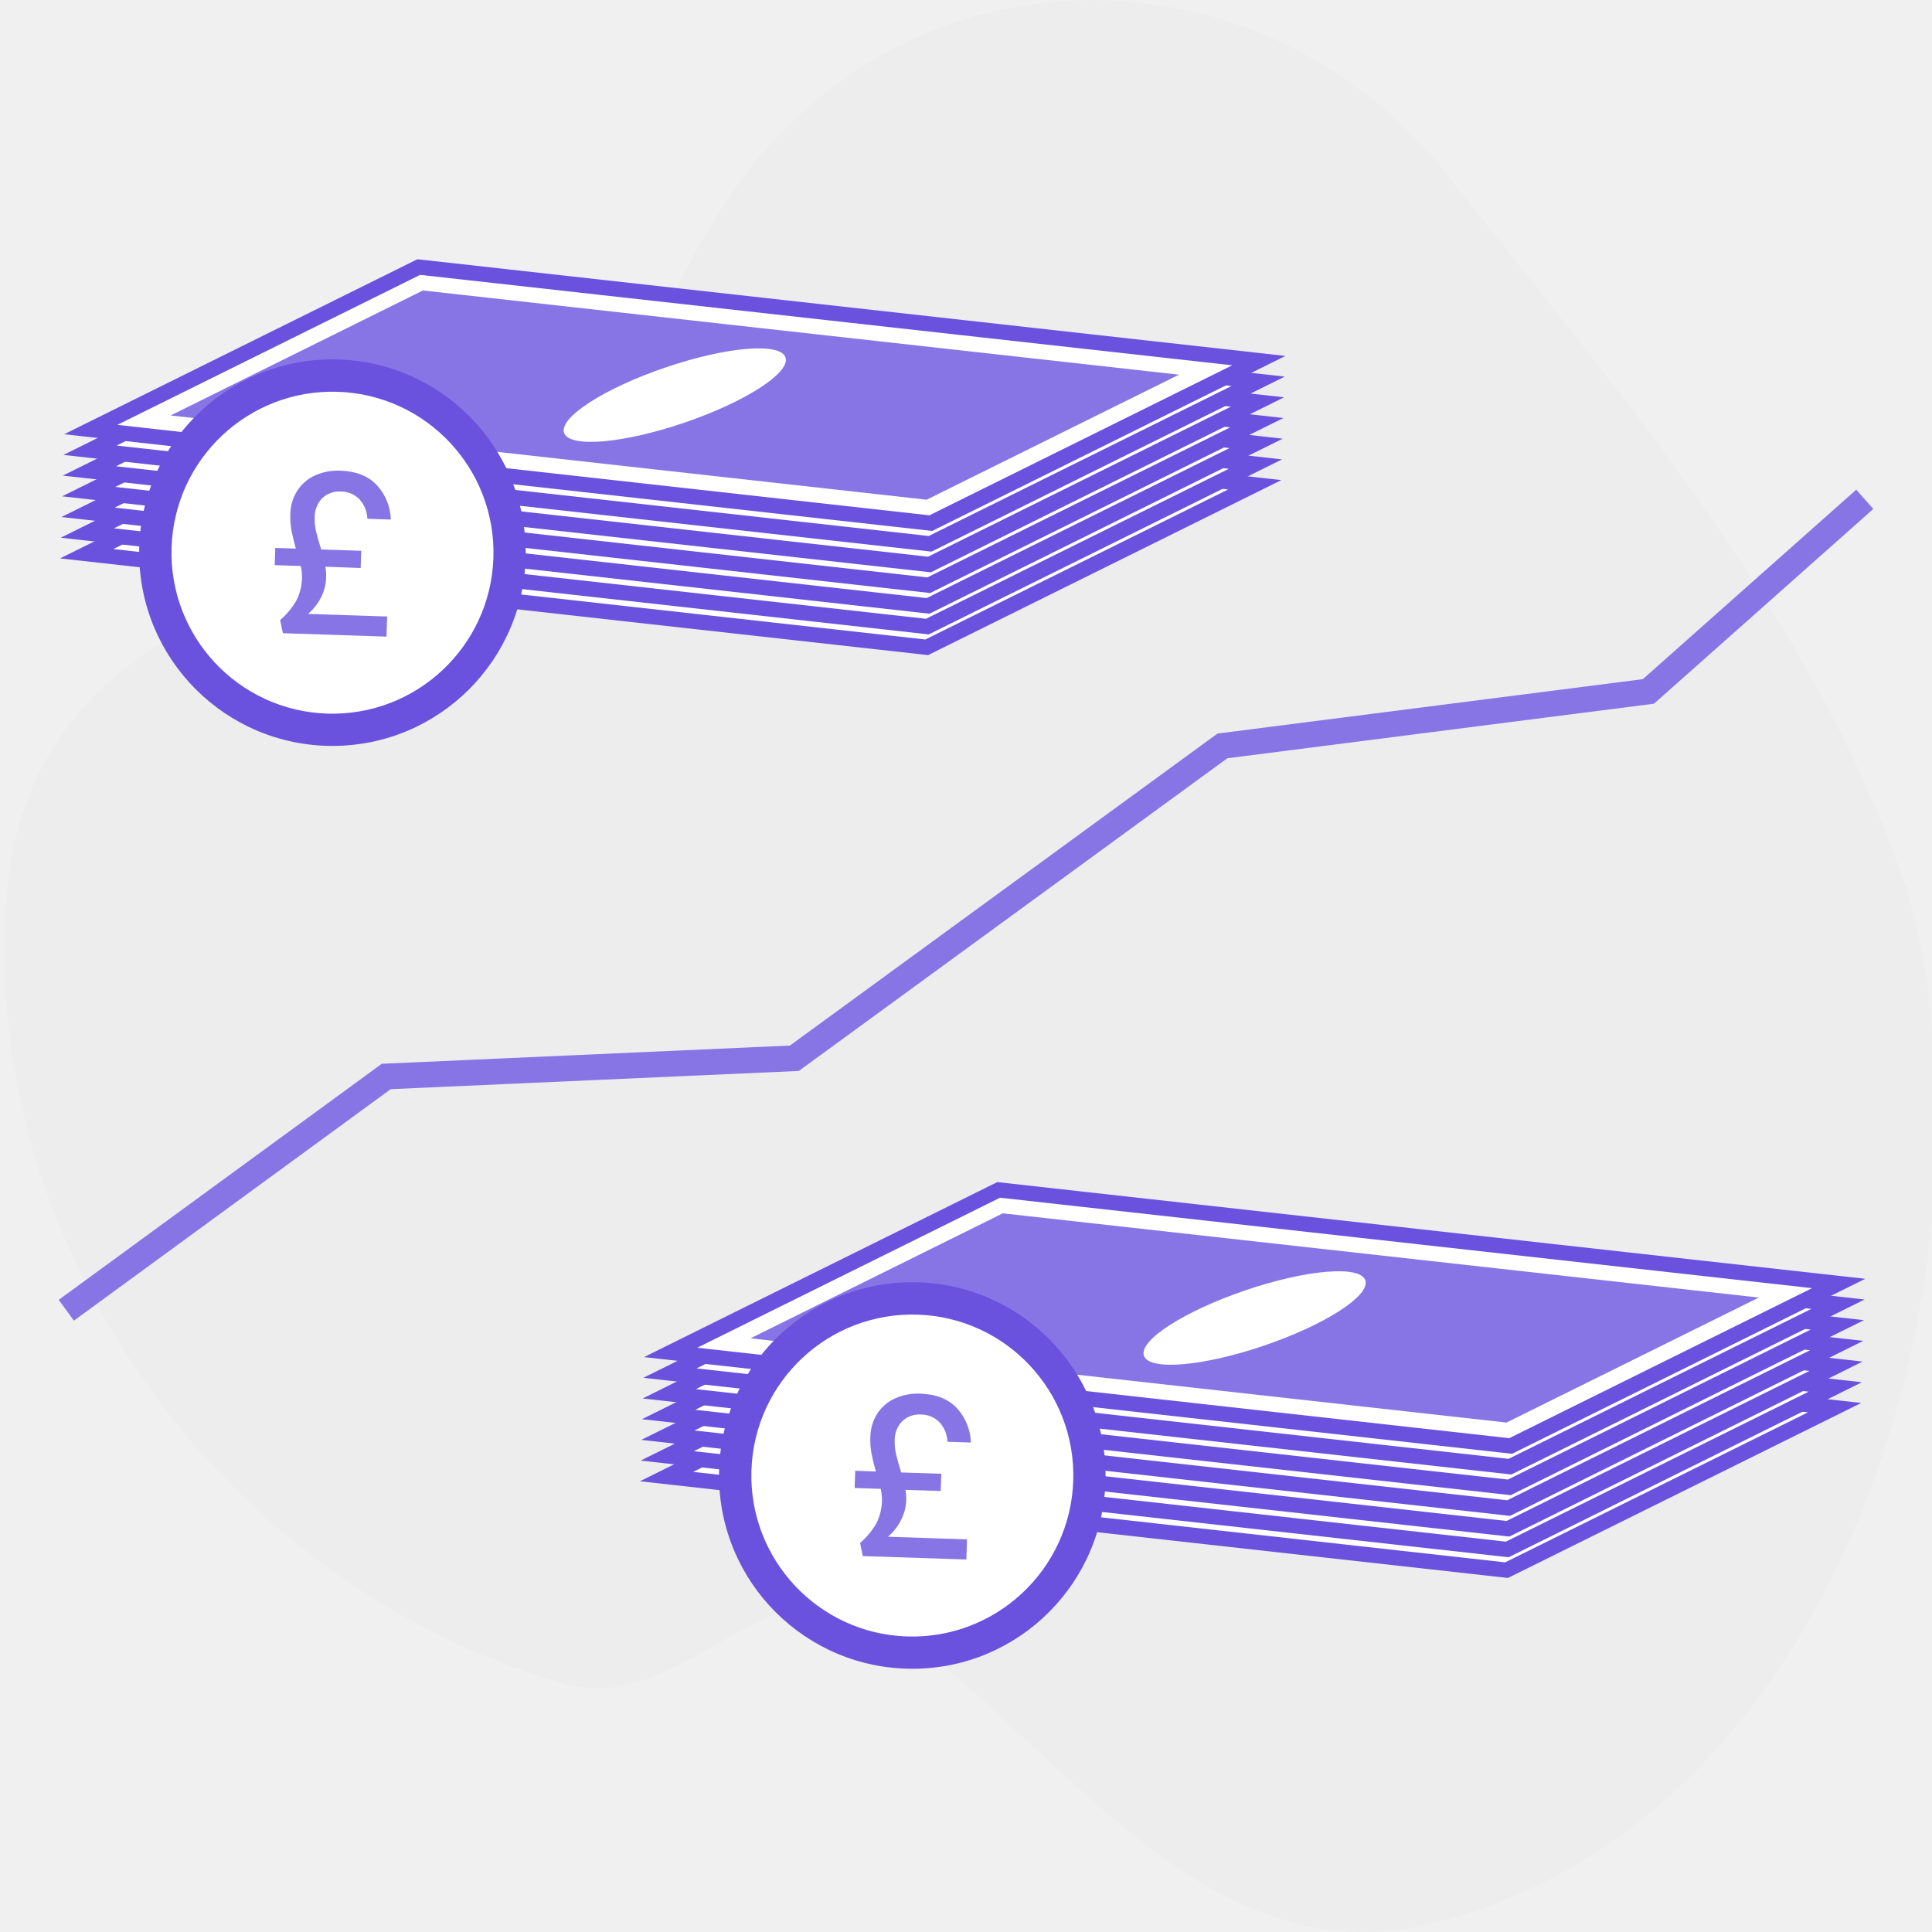
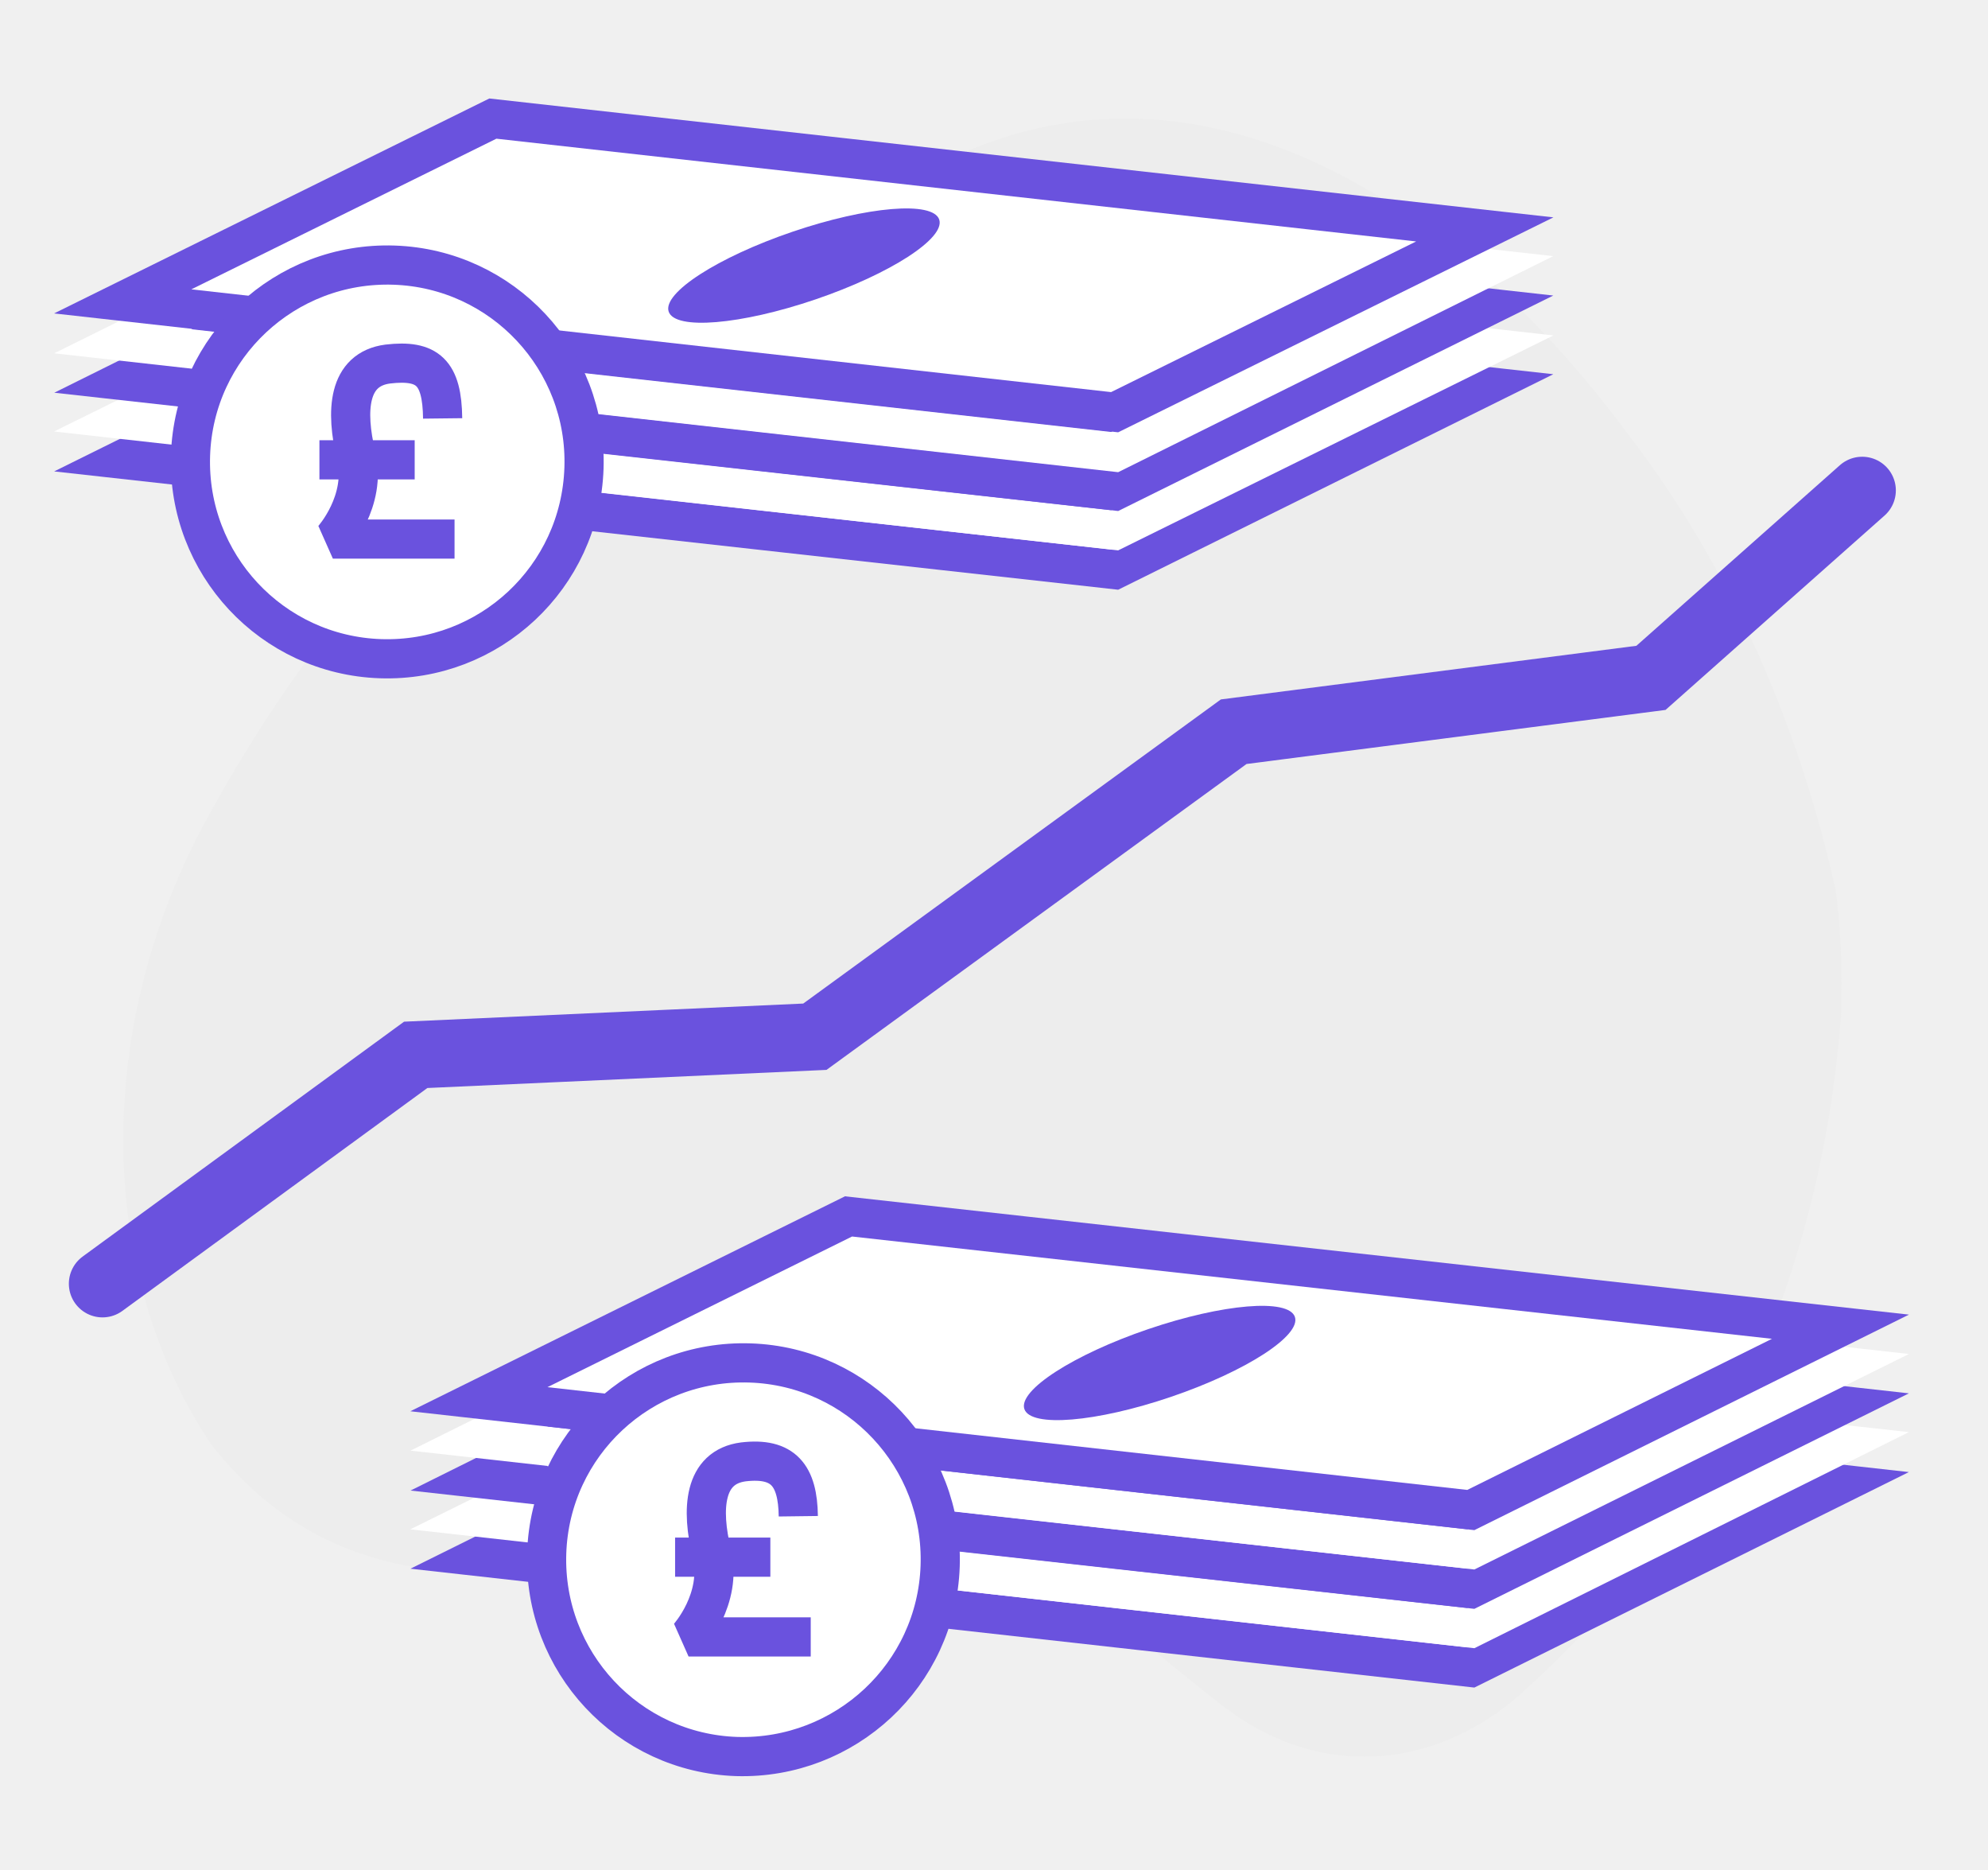
- <svg xmlns="http://www.w3.org/2000/svg" viewBox="0 0 600 600">
-   <defs>
-     <style>.cls-1{opacity:0.7;}.cls-2{fill:#ededed;}.cls-3{fill:none;stroke-width:8px;}.cls-10,.cls-3,.cls-4,.cls-5,.cls-6{stroke:#8875e5;}.cls-10,.cls-3,.cls-4,.cls-5,.cls-6,.cls-8,.cls-9{stroke-miterlimit:10;}.cls-4,.cls-7{fill:#6a52de;}.cls-10,.cls-4,.cls-5,.cls-6,.cls-8,.cls-9{stroke-width:0;}.cls-5,.cls-8{fill:#fff;}.cls-6,.cls-9{fill:#d2fad6;}.cls-8,.cls-9{stroke:#6a52de;}.cls-10,.cls-11{fill:#8875e5;}</style>
-   </defs>
-   <g id="Housemates">
-     <path class="cls-2" d="M598.89,308.78C614.2,424.23,560.6,568.85,444.77,597.37c-67,16.29-109.13-46.85-159.86-86.57-10.53-8.15-22-15.28-35.42-12.22-25.85,6.11-46,31.57-73.71,24.44C73.36,494.5-9,389.6,2.52,273.49c7.66-69.26,75.62-95.74,132.1-96.76,23.93,0,41.16-19.35,52.65-40.74,18.19-34.62,30.63-71.29,58.39-97.77,59.35-58,154.12-47.87,203.9,16.3C505.08,124.79,563.47,192,592.2,276.38A218.78,218.78,0,0,1,598.89,308.78Z" />
-     <polyline class="cls-3" points="20.59 406.91 119.95 334.31 246.7 328.65 379.63 231.65 511.93 214.73 579.12 155.07" />
-     <polygon class="cls-4" points="397.93 149.1 288.22 203.45 18.64 173.42 128.36 119.07 397.93 149.1" />
-     <polygon class="cls-5" points="129.22 123.92 381.4 152.01 287.36 198.6 35.18 170.51 129.22 123.92" />
-     <polygon class="cls-6" points="364.87 154.93 286.5 193.75 51.71 167.59 130.07 128.77 364.87 154.93" />
-     <ellipse class="cls-5" cx="208.29" cy="161.26" rx="36.32" ry="9.06" transform="translate(-40.87 75.78) rotate(-18.81)" />
-     <polygon class="cls-4" points="398.14 142.67 288.43 197.02 18.86 166.99 128.57 112.64 398.14 142.67" />
-     <polygon class="cls-5" points="129.43 117.49 381.61 145.59 287.57 192.17 35.39 164.08 129.43 117.49" />
-     <polygon class="cls-6" points="365.08 148.5 286.71 187.32 51.92 161.17 130.29 122.34 365.08 148.5" />
-     <ellipse class="cls-5" cx="208.5" cy="154.83" rx="36.32" ry="9.06" transform="translate(-38.79 75.51) rotate(-18.81)" />
-     <polygon class="cls-4" points="398.36 136.24 288.64 190.59 19.07 160.57 128.78 106.22 398.36 136.24" />
-     <polygon class="cls-5" points="129.64 111.07 381.82 139.16 287.78 185.74 35.6 157.65 129.64 111.07" />
-     <polygon class="cls-6" points="365.29 142.07 286.93 180.89 52.13 154.74 130.5 115.92 365.29 142.07" />
-     <ellipse class="cls-5" cx="208.71" cy="148.41" rx="36.32" ry="9.06" transform="translate(-36.71 75.23) rotate(-18.81)" />
-     <polygon class="cls-4" points="398.57 129.82 288.86 184.17 19.28 154.14 128.99 99.79 398.57 129.82" />
-     <polygon class="cls-5" points="129.85 104.64 382.03 132.73 288 179.32 35.81 151.22 129.85 104.64" />
-     <polygon class="cls-6" points="365.5 135.64 287.14 174.47 52.34 148.31 130.71 109.49 365.5 135.64" />
-     <ellipse class="cls-5" cx="208.92" cy="141.98" rx="36.32" ry="9.06" transform="translate(-34.62 74.96) rotate(-18.81)" />
-     <polygon class="cls-7" points="398.78 123.39 289.07 177.74 19.49 147.71 129.2 93.36 398.78 123.39" />
-     <polygon class="cls-8" points="130.06 98.21 382.25 126.3 288.21 172.89 36.02 144.8 130.06 98.21" />
-     <polygon class="cls-9" points="365.71 129.22 287.35 168.04 52.55 141.88 130.92 103.06 365.71 129.22" />
-     <ellipse class="cls-8" cx="209.13" cy="135.55" rx="36.32" ry="9.06" transform="translate(-32.54 74.68) rotate(-18.81)" />
-     <polygon class="cls-4" points="398.99 116.96 289.28 171.31 19.7 141.28 129.41 86.94 398.99 116.96" />
-     <polygon class="cls-5" points="130.27 91.79 382.46 119.88 288.42 166.46 36.23 138.37 130.27 91.79" />
-     <polygon class="cls-6" points="365.93 122.79 287.56 161.61 52.77 135.46 131.13 96.64 365.93 122.79" />
-     <ellipse class="cls-5" cx="209.35" cy="129.12" rx="36.32" ry="9.06" transform="matrix(0.95, -0.32, 0.32, 0.95, -30.46, 74.41)" />
-     <polygon class="cls-4" points="399.2 110.54 289.49 164.89 19.91 134.86 129.63 80.51 399.2 110.54" />
-     <polygon class="cls-5" points="130.48 85.36 382.67 113.45 288.63 160.04 36.45 131.94 130.48 85.36" />
-     <polygon class="cls-10" points="366.14 116.36 287.77 155.19 52.98 129.03 131.34 90.21 366.14 116.36" />
-     <ellipse class="cls-5" cx="209.56" cy="122.7" rx="36.32" ry="9.06" transform="translate(-28.37 74.13) rotate(-18.81)" />
-     <circle class="cls-4" cx="103.24" cy="171.63" r="60.02" />
-     <path class="cls-5" d="M101.59,221.62a50,50,0,1,1,51.64-48.35A50.07,50.07,0,0,1,101.59,221.62Z" />
-     <path class="cls-11" d="M99.83,185.28a16.81,16.81,0,0,1-4.14,5.37l24.54.81-.2,6.25-32.18-1.06L87,192.57a23.4,23.4,0,0,0,5-6,16.11,16.11,0,0,0,1.79-7.27,16.87,16.87,0,0,0-.37-3.52l-8.11-.27.17-5.36,6.4.21c-.58-2-1-3.87-1.34-5.51a23.41,23.41,0,0,1-.38-5.14,14,14,0,0,1,2.14-7.3,12.88,12.88,0,0,1,5.48-4.74,17.24,17.24,0,0,1,8-1.49q7.21.24,11.21,4.43a16.5,16.5,0,0,1,4.39,10.74l-7.29-.24a9.35,9.35,0,0,0-2.41-6,8,8,0,0,0-5.84-2.46,7.72,7.72,0,0,0-5.71,2,8.38,8.38,0,0,0-2.4,6.15,16,16,0,0,0,.44,4.28c.35,1.43.87,3.29,1.57,5.56l12.45.41-.18,5.36L101.06,176a18.81,18.81,0,0,1,.23,3.38A14.81,14.81,0,0,1,99.83,185.28Z" />
-     <polygon class="cls-4" points="578.02 435.7 468.3 490.05 198.73 460.02 308.44 405.67 578.02 435.7" />
-     <polygon class="cls-5" points="309.3 410.52 561.48 438.61 467.44 485.2 215.26 457.11 309.3 410.52" />
-     <polygon class="cls-6" points="544.95 441.53 466.59 480.35 231.79 454.19 310.16 415.37 544.95 441.53" />
-     <ellipse class="cls-5" cx="388.37" cy="447.86" rx="36.32" ry="9.06" transform="translate(-123.68 149.17) rotate(-18.81)" />
-     <polygon class="cls-4" points="578.23 429.27 468.52 483.62 198.94 453.6 308.65 399.25 578.23 429.27" />
-     <polygon class="cls-5" points="309.51 404.1 561.7 432.19 467.66 478.77 215.47 450.68 309.51 404.1" />
-     <polygon class="cls-6" points="545.16 435.1 466.8 473.92 232 447.77 310.37 408.95 545.16 435.1" />
-     <ellipse class="cls-5" cx="388.58" cy="441.43" rx="36.32" ry="9.06" transform="translate(-121.59 148.89) rotate(-18.81)" />
-     <polygon class="cls-4" points="578.44 422.85 468.73 477.2 199.15 447.17 308.86 392.82 578.44 422.85" />
-     <polygon class="cls-5" points="309.72 397.67 561.91 425.76 467.87 472.35 215.68 444.25 309.72 397.67" />
-     <polygon class="cls-6" points="545.37 428.67 467.01 467.5 232.22 441.34 310.58 402.52 545.37 428.67" />
-     <ellipse class="cls-5" cx="388.8" cy="435.01" rx="36.32" ry="9.06" transform="translate(-119.51 148.62) rotate(-18.81)" />
-     <polygon class="cls-4" points="578.65 416.42 468.94 470.77 199.36 440.74 309.07 386.39 578.65 416.42" />
-     <polygon class="cls-5" points="309.93 391.24 562.12 419.33 468.08 465.92 215.9 437.83 309.93 391.24" />
-     <polygon class="cls-6" points="545.59 422.25 467.22 461.07 232.43 434.91 310.79 396.09 545.59 422.25" />
-     <ellipse class="cls-5" cx="389.01" cy="428.58" rx="36.32" ry="9.06" transform="translate(-117.42 148.34) rotate(-18.81)" />
-     <polygon class="cls-7" points="578.86 409.99 469.15 464.34 199.57 434.31 309.29 379.96 578.86 409.99" />
-     <polygon class="cls-8" points="310.14 384.81 562.33 412.91 468.29 459.49 216.11 431.4 310.14 384.81" />
-     <polygon class="cls-9" points="545.8 415.82 467.43 454.64 232.64 428.49 311 389.67 545.8 415.82" />
-     <ellipse class="cls-8" cx="389.22" cy="422.15" rx="36.32" ry="9.06" transform="translate(-115.34 148.07) rotate(-18.81)" />
-     <polygon class="cls-4" points="579.07 403.57 469.36 457.92 199.79 427.89 309.5 373.54 579.07 403.57" />
-     <polygon class="cls-5" points="310.36 378.39 562.54 406.48 468.5 453.06 216.32 424.97 310.36 378.39" />
-     <polygon class="cls-6" points="546.01 409.39 467.64 448.21 232.85 422.06 311.22 383.24 546.01 409.39" />
-     <ellipse class="cls-5" cx="389.43" cy="415.73" rx="36.32" ry="9.06" transform="translate(-113.26 147.79) rotate(-18.81)" />
-     <polygon class="cls-4" points="579.28 397.14 469.57 451.49 200 421.46 309.71 367.11 579.28 397.14" />
-     <polygon class="cls-5" points="310.57 371.96 562.75 400.05 468.71 446.64 216.53 418.55 310.57 371.96" />
-     <polygon class="cls-10" points="546.22 402.97 467.85 441.79 233.06 415.63 311.43 376.81 546.22 402.97" />
-     <ellipse class="cls-5" cx="389.64" cy="409.3" rx="36.32" ry="9.06" transform="translate(-111.17 147.51) rotate(-18.81)" />
-     <circle class="cls-4" cx="283.32" cy="458.23" r="60.02" />
-     <path class="cls-5" d="M281.68,508.22a50,50,0,1,1,51.63-48.35A50.07,50.07,0,0,1,281.68,508.22Z" />
-     <path class="cls-11" d="M279.91,471.88a16.57,16.57,0,0,1-4.14,5.37l24.55.81-.21,6.26-32.17-1.06-.83-4.09a23.23,23.23,0,0,0,5-6,16,16,0,0,0,1.79-7.27,16.27,16.27,0,0,0-.37-3.52l-8.11-.27.18-5.36L272,457c-.57-2-1-3.87-1.33-5.51a23.36,23.36,0,0,1-.38-5.14,14.06,14.06,0,0,1,2.13-7.3,12.9,12.9,0,0,1,5.49-4.74,17.17,17.17,0,0,1,8-1.49q7.21.24,11.21,4.43a16.53,16.53,0,0,1,4.4,10.74l-7.29-.24a9.3,9.3,0,0,0-2.42-6,8,8,0,0,0-5.84-2.46,7.72,7.72,0,0,0-5.7,2,8.35,8.35,0,0,0-2.41,6.15,16.44,16.44,0,0,0,.44,4.28q.52,2.16,1.57,5.56l12.45.41-.17,5.36-10.94-.36a18,18,0,0,1,.23,3.38A14.81,14.81,0,0,1,279.91,471.88Z" />
+ <svg xmlns="http://www.w3.org/2000/svg" version="1.1" id="Layer_1" x="0px" y="0px" viewBox="0 0 384 361" style="enable-background:new 0 0 384 361;" xml:space="preserve">
+   <style type="text/css">
+ 	.st0{fill:#EDEDED;}
+ 	.st1{fill:none;stroke:#6A52DE;stroke-width:13;stroke-linecap:round;stroke-miterlimit:10;}
+ 	.st2{fill:#FFFFFF;stroke:#6A52DE;stroke-width:7.566;stroke-linecap:round;stroke-miterlimit:10;}
+ 	.st3{fill:#6A52DE;stroke:#FFFFFF;stroke-width:7.566;stroke-linecap:round;stroke-miterlimit:10;}
+ 	.st4{fill:#6A52DE;}
+ 	.st5{fill:#FFFFFF;stroke:#6A52DE;stroke-width:7.566;stroke-linejoin:bevel;stroke-miterlimit:10;}
+ 	.st6{fill:none;stroke:#6A52DE;stroke-width:7.566;stroke-linejoin:bevel;stroke-miterlimit:10;}
+ </style>
+   <g>
+     <path class="st0" d="M355.6,196.2c-3.6,48.8-23.9,96.6-60,129.2c-16.9,16.4-40.5,18.9-59.7,3.8c-18-13.9-33.7-30.1-55.1-32.6   c-46.1-5-103.6,28.9-140-17.7c-4.5-6.6-8.1-14-10.8-21.6c-10.8-30.6-7.3-66.6,9.1-97.6C74.1,94.4,130.3,50.5,190,27.9   C227.2,14,264.2,30.4,294,60c7.4,7.4,14.5,15.7,20.9,24.4c19.1,25,32.5,55.2,39.7,87.6C355.6,179.6,355.9,187.8,355.6,196.2z" />
+     <polyline class="st1" points="19.8,247.9 80.3,203.7 157.4,200.2 238.3,141.3 318.9,130.9 359.7,94.7  " />
+     <polygon class="st2" points="95.2,53.3 286.8,74.6 215.3,110 23.7,88.7  " />
+     <polygon class="st3" points="95.2,45.7 286.8,67.1 215.3,102.4 23.7,81  " />
+     <polygon class="st2" points="95.2,38 286.8,59.4 215.3,94.8 23.7,73.5  " />
+     <polygon class="st3" points="95.2,30.5 286.8,51.8 215.3,87.3 23.7,65.9  " />
+     <polygon class="st2" points="95.2,22.9 286.8,44.3 215.3,79.6 23.7,58.2  " />
+     <ellipse transform="matrix(0.9466 -0.3223 0.3223 0.9466 -8.2509 52.7807)" class="st4" cx="155.3" cy="51.3" rx="27.6" ry="6.9" />
+     <path class="st5" d="M73.5,127.2c-21-0.7-37.4-18.3-36.7-39.3s18.3-37.4,39.3-36.7c21,0.7,37.4,18.3,36.7,39.2   C112.1,111.5,94.5,127.9,73.5,127.2z" />
+     <g>
+       <path class="st6" d="M87.8,104.1H64.3c0,0,6.6-7.3,4.5-16.1c-2.1-8.7-1.6-16.7,6.1-17.7c7.7-0.9,10.5,1.6,10.6,10.5" />
+       <line class="st6" x1="61.7" y1="88.8" x2="80.1" y2="88.8" />
+     </g>
+     <g>
+       <polygon class="st2" points="163.9,265.2 355.5,286.6 284.1,322 92.5,300.6   " />
+       <polygon class="st3" points="163.9,257.7 355.5,278.9 284.1,314.4 92.5,293   " />
+       <polygon class="st2" points="163.9,250 355.5,271.4 284.1,306.8 92.5,285.5   " />
+       <polygon class="st3" points="163.9,242.4 355.5,263.8 284.1,299.2 92.5,277.8   " />
+       <polygon class="st2" points="163.9,234.9 355.5,256.2 284.1,291.6 92.5,270.2   " />
+       <ellipse transform="matrix(0.9466 -0.3223 0.3223 0.9466 -72.875 86.2546)" class="st4" cx="224" cy="263.2" rx="27.6" ry="6.9" />
+       <path class="st5" d="M142.3,339.2c-21-0.7-37.4-18.3-36.7-39.3c0.7-21,18.3-37.4,39.3-36.7c21,0.7,37.4,18.3,36.7,39.2    C180.9,323.4,163.3,339.8,142.3,339.2z" />
+       <path class="st6" d="M156.6,316.1H133c0,0,6.6-7.3,4.5-16.1c-2.1-8.6-1.6-16.7,6.1-17.7c7.7-0.9,10.5,2.6,10.6,10.5" />
+       <line class="st6" x1="130.4" y1="300.7" x2="148.8" y2="300.7" />
+     </g>
  </g>
</svg>
